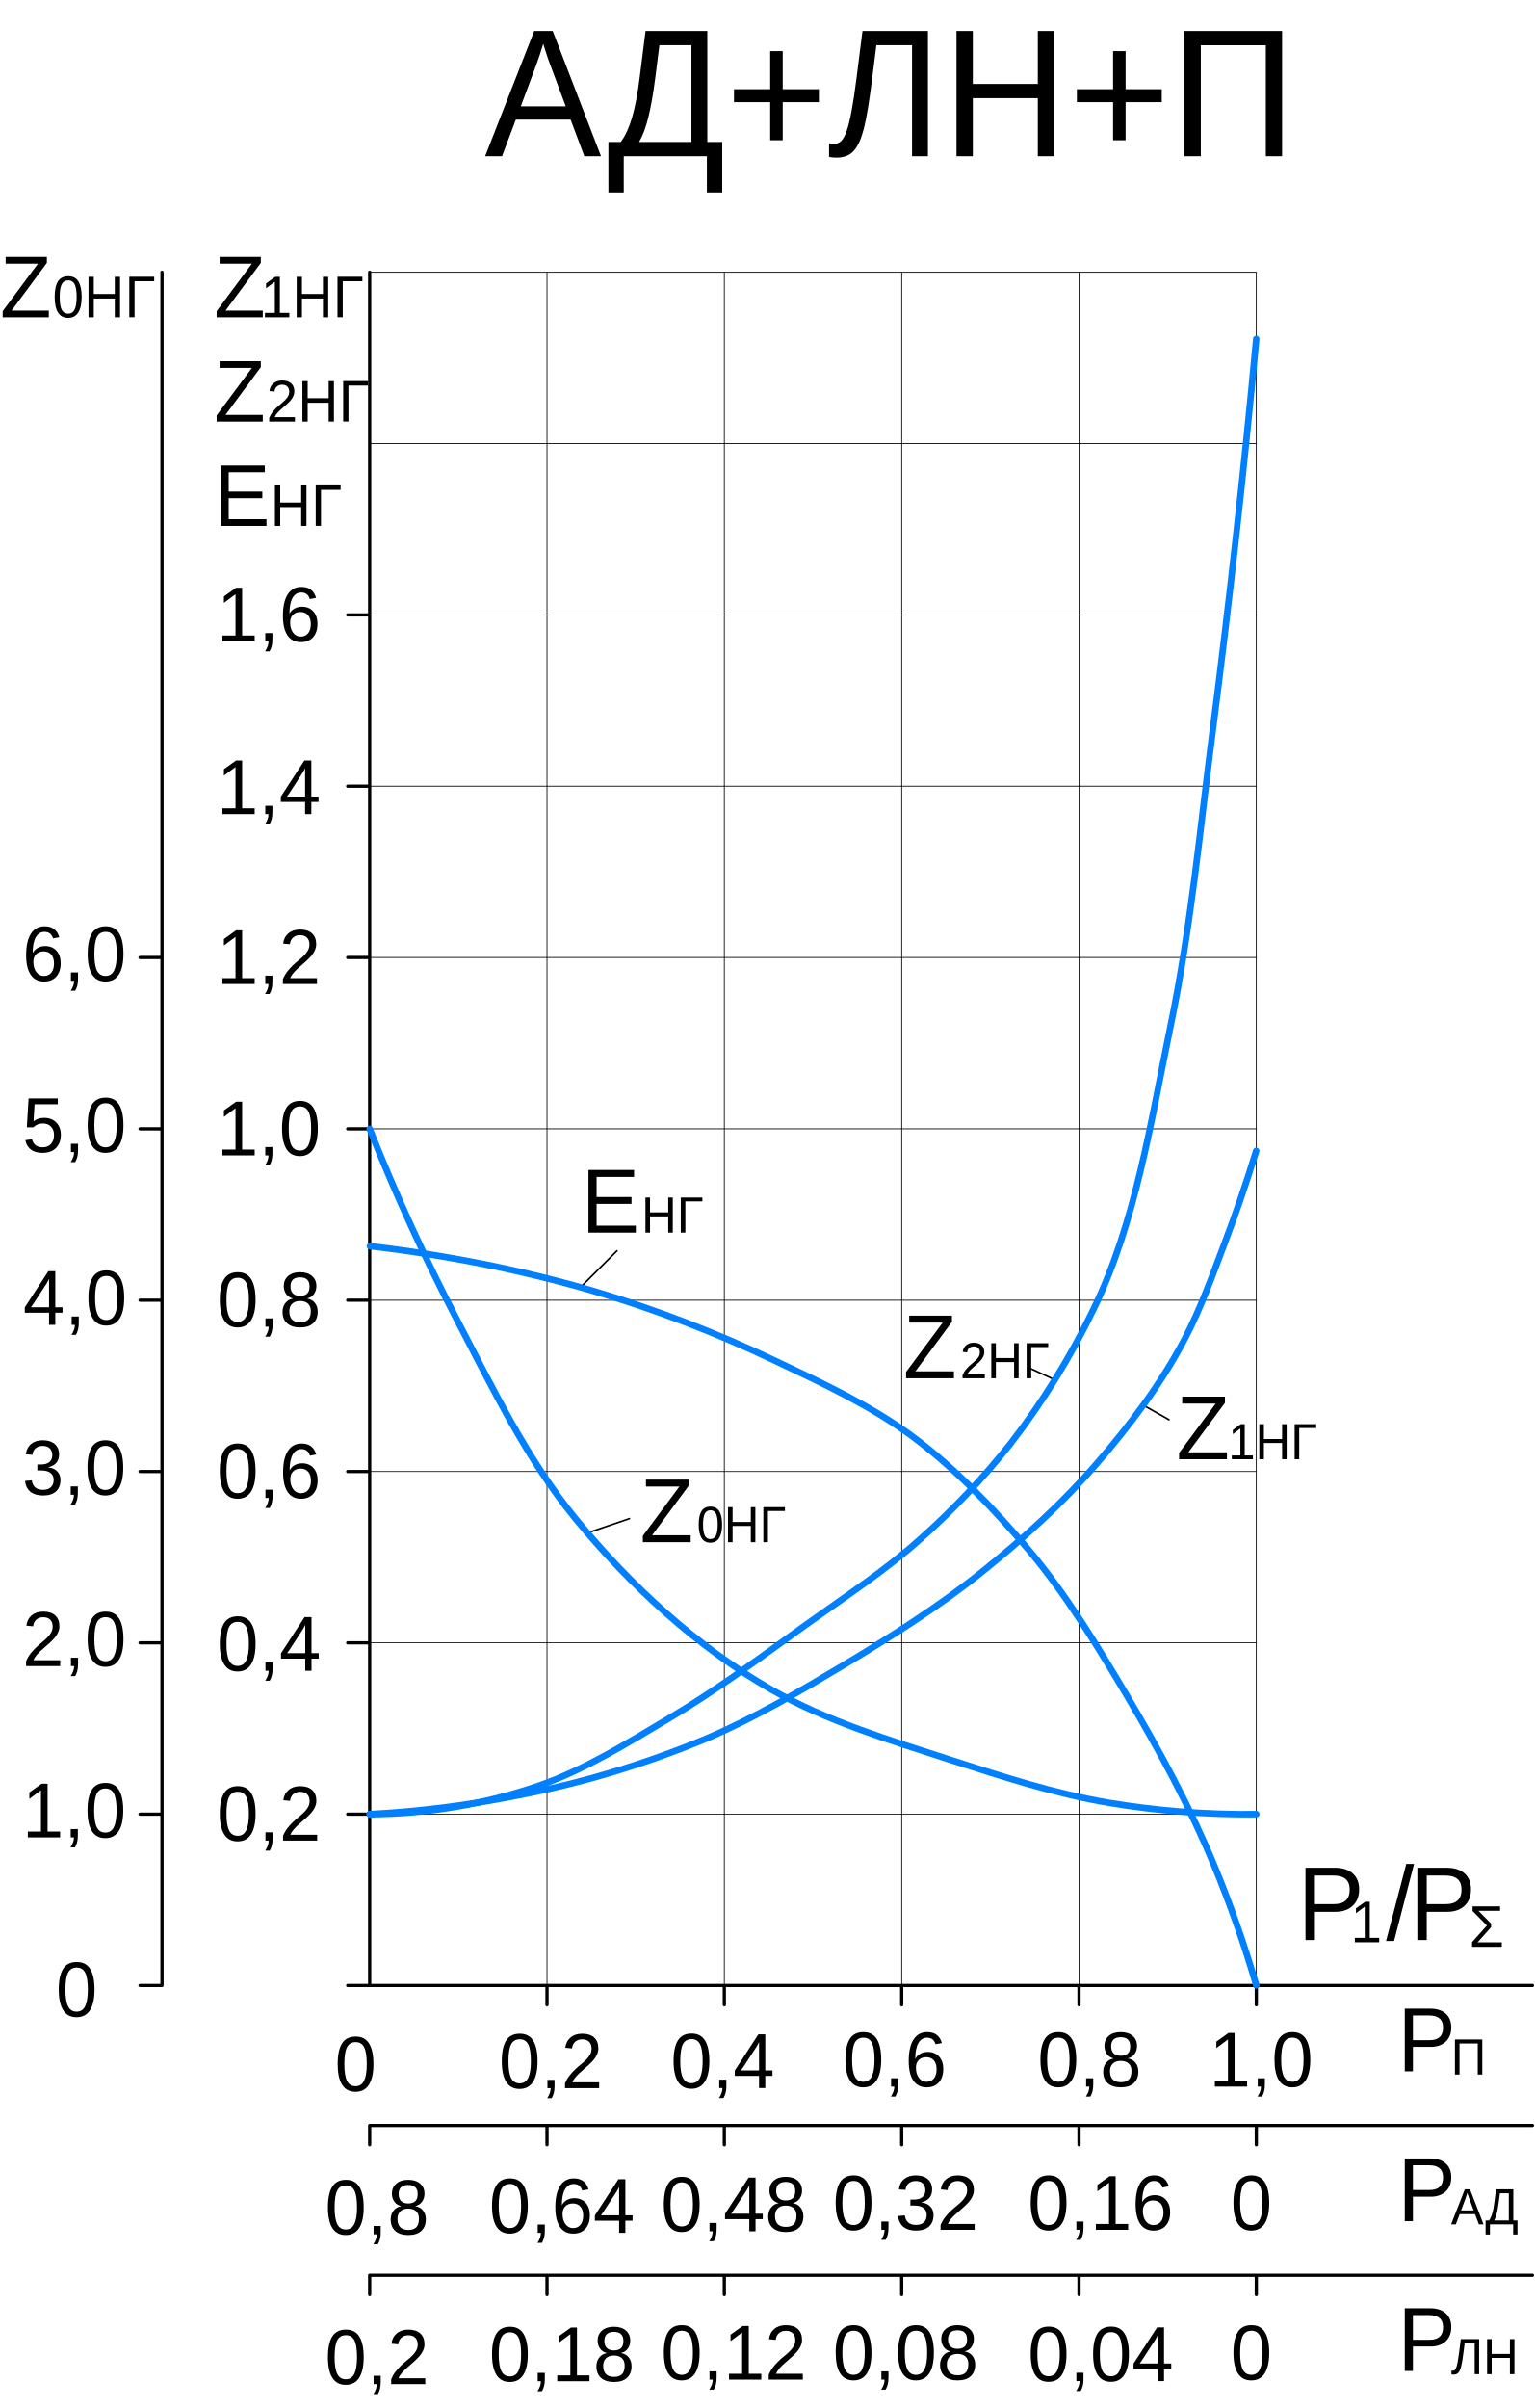
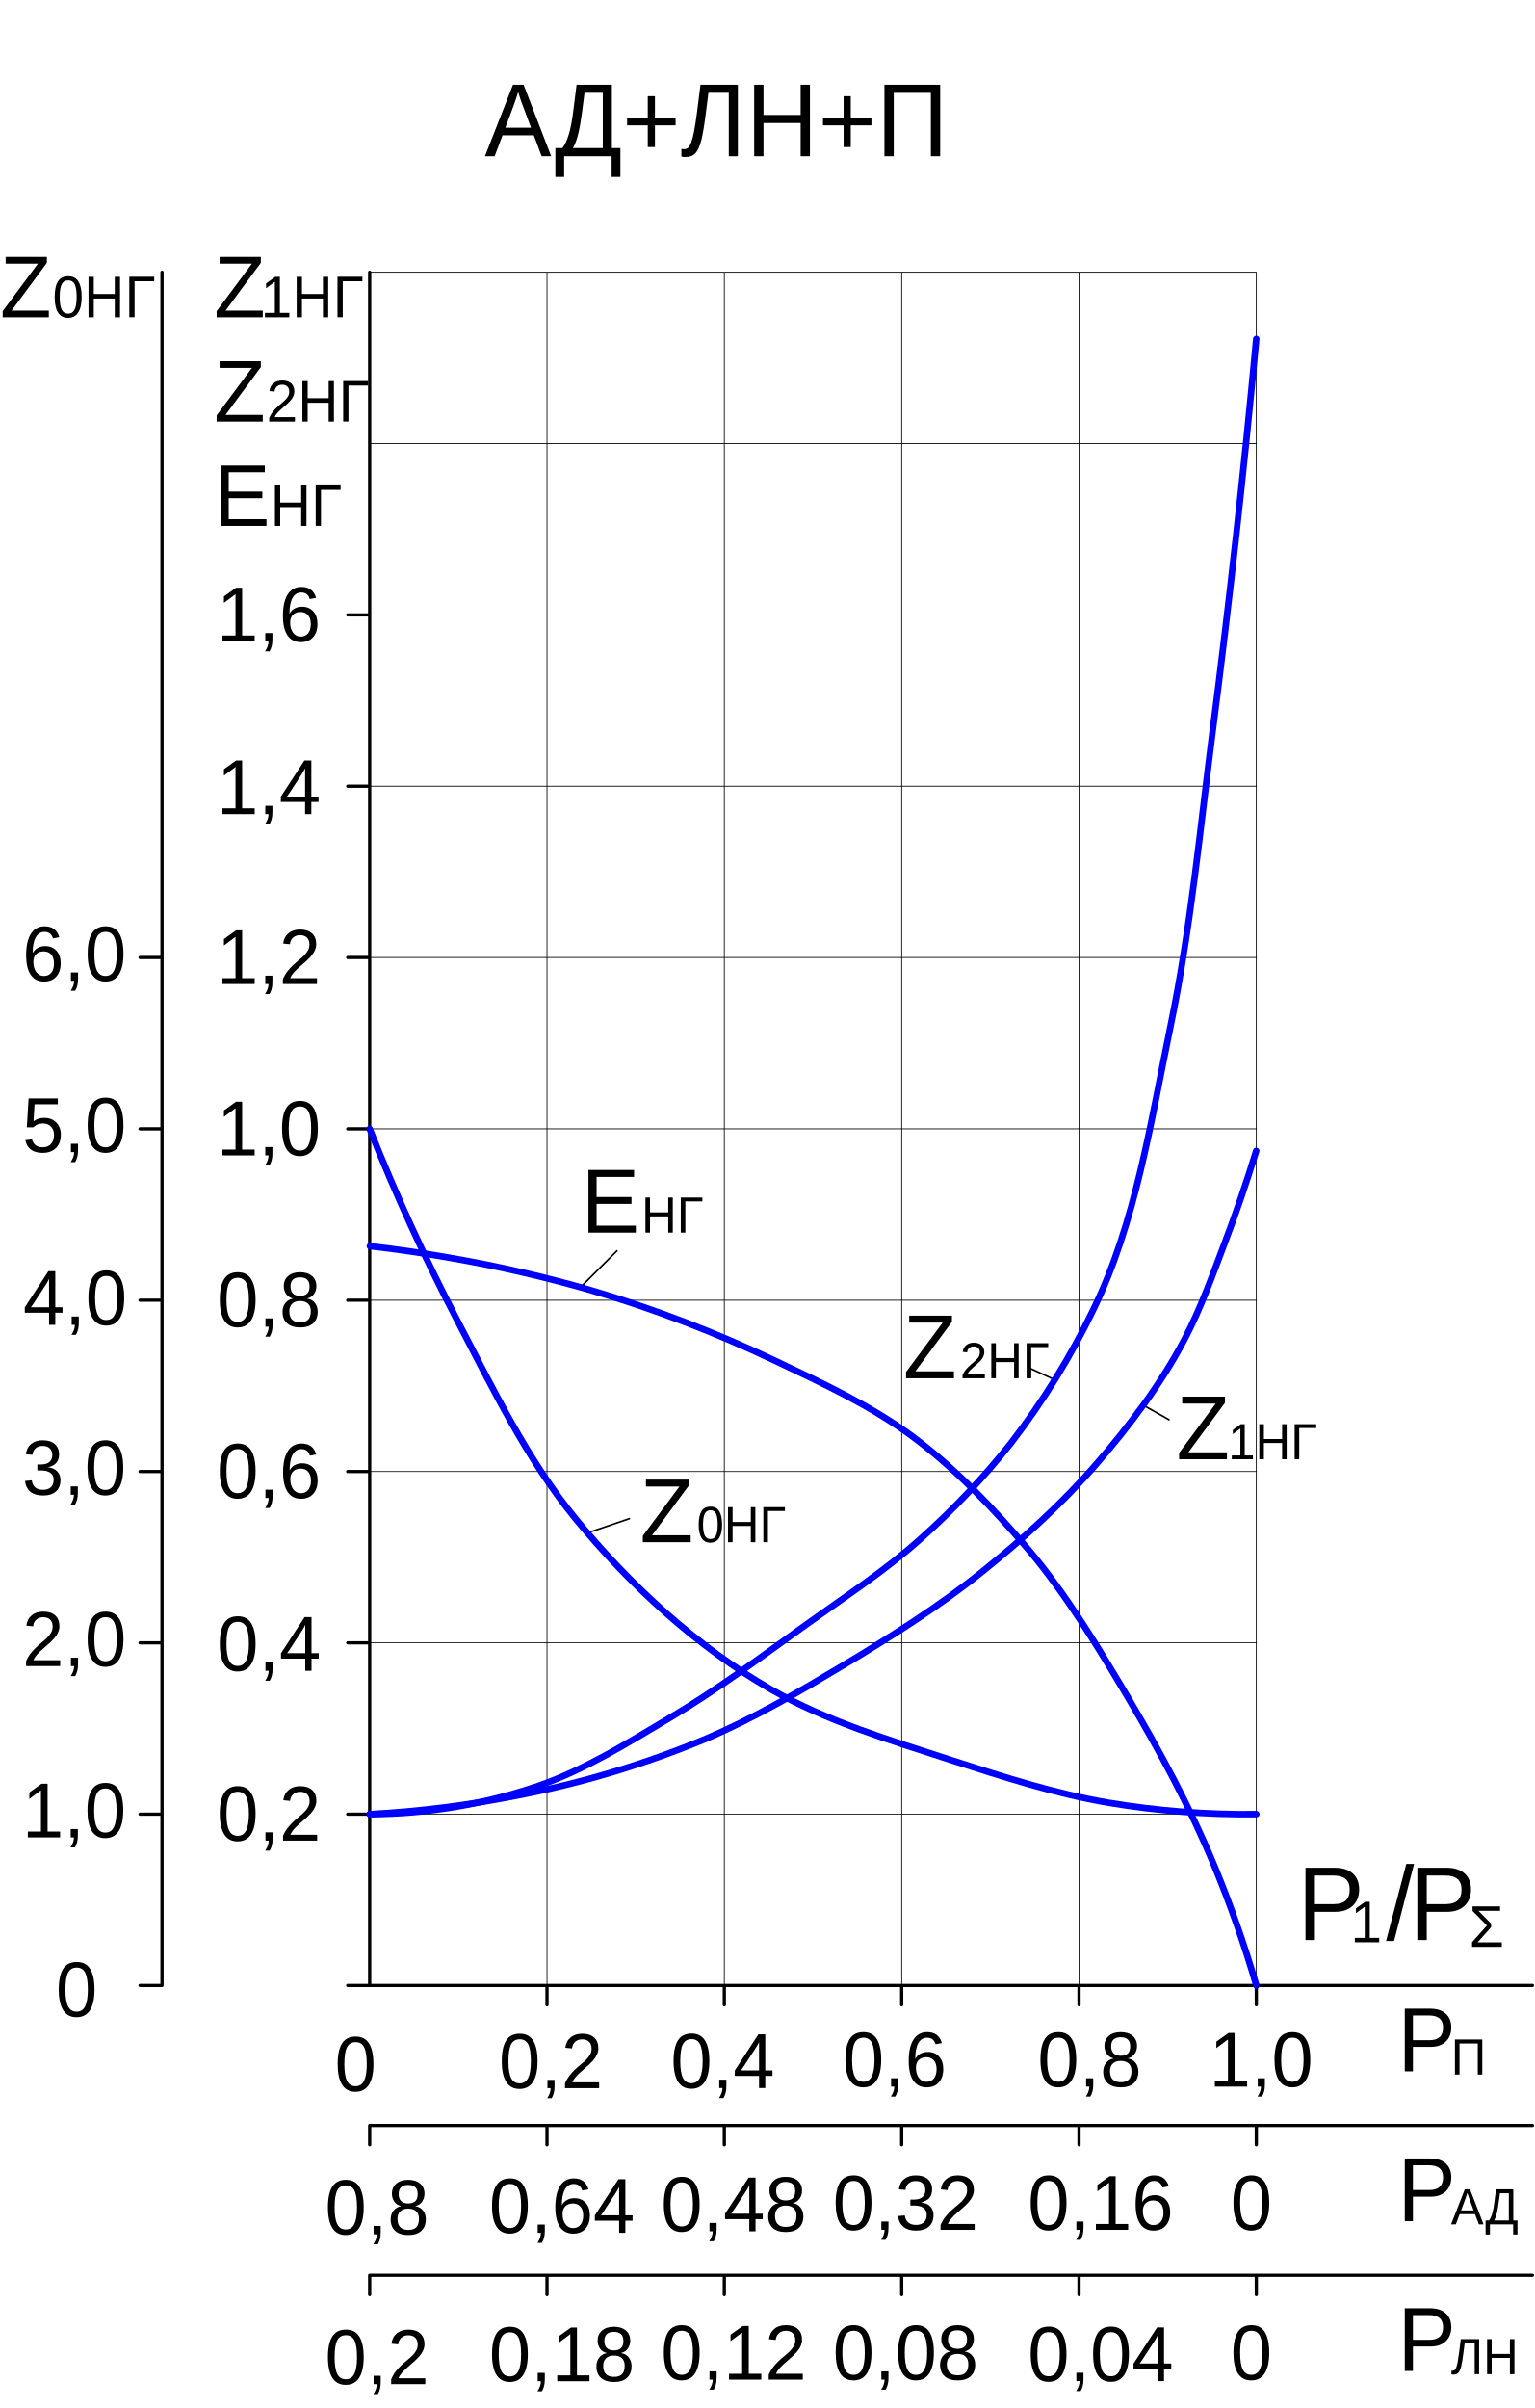
<svg xmlns="http://www.w3.org/2000/svg" width="472.27" height="741.16">
  <path fill="none" stroke="#000" stroke-linecap="round" stroke-linejoin="round" d="M107.05 611.11h6.76M168.4 611.11v5.94M222.99 611.11v5.94M277.59 611.11v5.94M332.18 611.11v5.94M386.77 611.11v5.94M168.4 654.2v5.94M222.99 654.2v5.94M277.59 654.2v5.94M332.18 654.2v5.94M386.77 654.2v5.94M168.4 700.31v5.94M222.99 700.31v5.94M277.59 700.31v5.94M332.18 700.31v5.94M386.77 700.31v5.94M113.81 700.31v5.94M113.81 654.2v5.94M107.05 558.38h6.76M107.05 505.65h6.76M107.05 452.92h6.76M107.05 400.19h6.76M107.05 347.45h6.76M107.05 294.72h6.76M107.05 241.99h6.76M107.05 189.26h6.76M43.11 611.11h6.77M43.11 558.38h6.77M43.11 505.65h6.77M43.11 452.92h6.77M43.11 400.19h6.77M43.11 347.45h6.77M43.11 294.72h6.77M49.88 611.11V83.79M113.81 654.2h357.96M113.81 700.31h357.96M113.81 611.11V83.79M113.81 611.11h357.96" />
  <path fill="none" stroke="#000" stroke-linecap="round" stroke-linejoin="round" stroke-width=".5" d="M178.72 396.21l11.22-11.22M180.86 471.81l12.92-4.39M324.73 424.69l-8.03-3.72M352 432.52l7.88 4.46" />
  <path fill="none" stroke="#000" stroke-linecap="round" stroke-linejoin="round" stroke-width=".25" d="M168.4 83.79v527.32M222.99 83.79v527.32M277.59 83.79v527.32M332.18 83.79v527.32M386.77 83.79v527.32M113.81 83.79h272.96M113.81 136.52h272.96M113.81 189.26h272.96M113.81 241.99h272.96M113.81 294.72h272.96M113.81 347.45h272.96M113.81 400.19h272.96M113.81 452.92h272.96M113.81 505.65h272.96M113.81 558.38h272.96" />
-   <path d="M386.77 611.11a359.43 359.43 0 0 0-13-37c-7.45-17.95-16.8-35.24-26.73-52-9.25-15.57-18.8-31.32-30.41-45.13-10.71-12.59-22.47-24.98-35.71-34.84-12.85-9.5-27.84-16.46-42.38-23.35a387.38 387.38 0 0 0-56.31-21.58 401.53 401.53 0 0 0-43.36-10q-12.45-2.2-25-3.65" fill="none" stroke="#0080ff" stroke-linecap="round" stroke-linejoin="round" stroke-width="2" />
-   <path d="M113.82 558.38a320.72 320.72 0 0 0 45.17-5.68 296.7 296.7 0 0 0 58.45-17.58c14.47-6.18 28.28-14.24 41.83-22.35 14.93-8.94 29.82-18.31 43.35-29.21 12.46-10 24.58-21 35-33.06 10.21-11.8 19.88-24.62 27.12-38.43 4.86-9.25 8.43-19.28 12.15-29.1q5.38-14.2 9.84-28.73" fill="none" stroke="#0080ff" stroke-linecap="round" stroke-linejoin="round" stroke-width="2" />
-   <path d="M113.82 558.38a161.81 161.81 0 0 0 51.89-8.7c14.23-4.91 27.53-13.23 40.6-21 14.5-8.6 28.11-18.76 41.83-28.61 11.91-8.56 24.36-16.62 35.23-26.4a233.68 233.68 0 0 0 27.8-29.43 232.34 232.34 0 0 0 25.42-41.16c13.1-26.88 17.67-57.87 23.79-87.37 6.22-30 9.09-60.71 13-91.14q7.75-60 13.37-120.24" fill="none" stroke="#0080ff" stroke-linecap="round" stroke-linejoin="round" stroke-width="2" />
-   <path d="M386.77 558.38a257.19 257.19 0 0 1-45.43-3.5c-16.44-2.76-32.58-8-48.48-13.13-18.85-6.13-38.47-12-55.44-21.74-22.79-13.06-43.56-32.22-60.24-52.58-14.87-18.15-25.53-40.18-36.5-61.22a627.4 627.4 0 0 1-26.87-58.75" fill="none" stroke="#0080ff" stroke-linecap="round" stroke-linejoin="round" stroke-width="2" />
-   <text transform="matrix(.96 0 0 1 65.87 97.66)" font-size="27" font-family="ArialNarrow, Arial" style="isolation:isolate">Z</text>
-   <text transform="matrix(.96 0 0 1 80.25 97.66)" font-size="18.11" font-family="ArialNarrow, Arial" style="isolation:isolate">1НГ</text>
-   <text transform="matrix(.96 0 0 1 65.87 129.75)" font-size="27" font-family="ArialNarrow, Arial" style="isolation:isolate">Z</text>
-   <text transform="matrix(.96 0 0 1 82.01 129.75)" font-size="18.11" font-family="ArialNarrow, Arial" style="isolation:isolate">2НГ</text>
-   <text transform="matrix(.96 0 0 1 65.87 161.86)" font-size="27" font-family="ArialNarrow, Arial" style="isolation:isolate">E</text>
-   <text transform="matrix(.96 0 0 1 83.22 161.86)" font-size="18.11" font-family="ArialNarrow, Arial" style="isolation:isolate">НГ</text>
-   <text transform="matrix(.96 0 0 1 0 97.66)" font-size="27" font-family="ArialNarrow, Arial" style="isolation:isolate">Z</text>
-   <text transform="matrix(.96 0 0 1 16.16 97.66)" font-size="18.11" font-family="ArialNarrow, Arial" style="isolation:isolate">0НГ</text>
-   <text transform="matrix(.96 0 0 1 399.36 597.11)" font-size="32.32" font-family="ArialNarrow, Arial" letter-spacing="-.02em" style="isolation:isolate">P</text>
-   <text transform="matrix(.96 0 0 1 415.78 597.8)" font-size="18.11" font-family="ArialNarrow, Arial" style="isolation:isolate">1</text>
-   <g style="isolation:isolate" font-size="32.32" font-family="ArialNarrow, Arial">
+   <path d="M386.77 611.11a359.43 359.43 0 0 0-13-37c-7.45-17.95-16.8-35.24-26.73-52-9.25-15.57-18.8-31.32-30.41-45.13-10.71-12.59-22.47-24.98-35.71-34.84-12.85-9.5-27.84-16.46-42.38-23.35a387.38 387.38 0 0 0-56.31-21.58 401.53 401.53 0 0 0-43.36-10q-12.45-2.2-25-3.65" fill="none" stroke="#00f" stroke-linecap="round" stroke-linejoin="round" stroke-width="2" />
+   <path d="M113.82 558.38a320.72 320.72 0 0 0 45.17-5.68 296.7 296.7 0 0 0 58.45-17.58c14.47-6.18 28.28-14.24 41.83-22.35 14.93-8.94 29.82-18.31 43.35-29.21 12.46-10 24.58-21 35-33.06 10.21-11.8 19.88-24.62 27.12-38.43 4.86-9.25 8.43-19.28 12.15-29.1q5.38-14.2 9.84-28.73" fill="none" stroke="#00f" stroke-linecap="round" stroke-linejoin="round" stroke-width="2" />
+   <path d="M113.82 558.38a161.81 161.81 0 0 0 51.89-8.7c14.23-4.91 27.53-13.23 40.6-21 14.5-8.6 28.11-18.76 41.83-28.61 11.91-8.56 24.36-16.62 35.23-26.4a233.68 233.68 0 0 0 27.8-29.43 232.34 232.34 0 0 0 25.42-41.16c13.1-26.88 17.67-57.87 23.79-87.37 6.22-30 9.09-60.71 13-91.14q7.75-60 13.37-120.24" fill="none" stroke="#00f" stroke-linecap="round" stroke-linejoin="round" stroke-width="2" />
+   <path d="M386.77 558.38a257.19 257.19 0 0 1-45.43-3.5c-16.44-2.76-32.58-8-48.48-13.13-18.85-6.13-38.47-12-55.44-21.74-22.79-13.06-43.56-32.22-60.24-52.58-14.87-18.15-25.53-40.18-36.5-61.22a627.4 627.4 0 0 1-26.87-58.75" fill="none" stroke="#00f" stroke-linecap="round" stroke-linejoin="round" stroke-width="2" />
+   <text transform="matrix(.96 0 0 1 65.87 97.66)" font-size="27" font-family="Arial Narrow, Arial" style="isolation:isolate">Z</text>
+   <text transform="matrix(.96 0 0 1 80.25 97.66)" font-size="18.11" font-family="Arial Narrow, Arial" style="isolation:isolate">1НГ</text>
+   <text transform="matrix(.96 0 0 1 65.87 129.75)" font-size="27" font-family="Arial Narrow, Arial" style="isolation:isolate">Z</text>
+   <text transform="matrix(.96 0 0 1 82.01 129.75)" font-size="18.11" font-family="Arial Narrow, Arial" style="isolation:isolate">2НГ</text>
+   <text transform="matrix(.96 0 0 1 65.87 161.86)" font-size="27" font-family="Arial Narrow, Arial" style="isolation:isolate">E</text>
+   <text transform="matrix(.96 0 0 1 83.22 161.86)" font-size="18.11" font-family="Arial Narrow, Arial" style="isolation:isolate">НГ</text>
+   <text transform="matrix(.96 0 0 1 0 97.66)" font-size="27" font-family="Arial Narrow, Arial" style="isolation:isolate">Z</text>
+   <text transform="matrix(.96 0 0 1 16.16 97.66)" font-size="18.11" font-family="Arial Narrow, Arial" style="isolation:isolate">0НГ</text>
+   <text transform="matrix(.96 0 0 1 399.36 597.11)" font-size="32.32" font-family="Arial Narrow, Arial" letter-spacing="-.02em" style="isolation:isolate">P</text>
+   <text transform="matrix(.96 0 0 1 415.78 597.8)" font-size="18.11" font-family="Arial Narrow, Arial" style="isolation:isolate">1</text>
+   <g style="isolation:isolate" font-size="32.32" font-family="Arial Narrow, Arial">
    <text transform="matrix(.96 0 0 1 426.71 597.11)" style="isolation:isolate">/</text>
    <text transform="matrix(.96 0 0 1 433.79 597.11)" letter-spacing="-.02em" style="isolation:isolate">P</text>
  </g>
  <text transform="matrix(.96 0 0 1 452.27 599.21)" font-size="18.11" font-family="Arial Narrow, Arial" style="isolation:isolate">Ʃ</text>
-   <text transform="matrix(.96 0 0 1 197.05 474.68)" font-size="28.02" font-family="ArialNarrow, Arial">Z</text>
-   <text transform="matrix(.96 0 0 1 214.52 474.68)" font-size="15.69" font-family="ArialNarrow, Arial">0НГ</text>
-   <text transform="matrix(.96 0 0 1 178.96 379.39)" font-size="28.02" font-family="ArialNarrow, Arial">E</text>
-   <text transform="matrix(.96 0 0 1 197.48 379.39)" font-size="15.69" font-family="ArialNarrow, Arial">НГ</text>
-   <text transform="matrix(.96 0 0 1 362.14 449.15)" font-size="28.02" font-family="ArialNarrow, Arial">Z</text>
-   <text transform="matrix(.96 0 0 1 378.08 449.15)" font-size="15.69" font-family="ArialNarrow, Arial">1НГ</text>
-   <text transform="matrix(.96 0 0 1 278.09 424.23)" font-size="28.02" font-family="ArialNarrow, Arial">Z</text>
-   <text transform="matrix(.96 0 0 1 295.57 424.23)" font-size="15.69" font-family="ArialNarrow, Arial">2НГ</text>
-   <text transform="matrix(.96 0 0 1 430.27 637.53)" font-size="28.02" font-family="ArialNarrow, Arial" letter-spacing="-.01em">P</text>
-   <text transform="matrix(.96 0 0 1 446.7 638.53)" font-size="15.69" font-family="ArialNarrow, Arial">П</text>
-   <text transform="matrix(.96 0 0 1 430.27 683.64)" font-size="28.02" font-family="ArialNarrow, Arial" letter-spacing="-.01em">P</text>
-   <text transform="matrix(.96 0 0 1 446.7 684.64)" font-size="15.69" font-family="ArialNarrow, Arial">АД</text>
-   <text transform="matrix(.96 0 0 1 430.27 729.75)" font-size="28.02" font-family="ArialNarrow, Arial" letter-spacing="-.01em">P</text>
-   <text transform="matrix(.96 0 0 1 446.7 730.75)" font-size="15.69" font-family="ArialNarrow, Arial">ЛН</text>
-   <text transform="matrix(.96 0 0 1 103.06 643.6)" font-size="24" font-family="ArialNarrow, Arial">0</text>
-   <text transform="matrix(.96 0 0 1 153.58 642.72)" font-size="24" font-family="ArialNarrow, Arial">0,2</text>
-   <text transform="matrix(.96 0 0 1 206.47 642.67)" font-size="24" font-family="ArialNarrow, Arial">0,4</text>
-   <text transform="matrix(.96 0 0 1 259.37 642.23)" font-size="24" font-family="ArialNarrow, Arial">0,6</text>
-   <text transform="matrix(.96 0 0 1 319.41 642.23)" font-size="24" font-family="ArialNarrow, Arial">0,8</text>
-   <text transform="matrix(.96 0 0 1 372.25 642.23)" font-size="24" font-family="ArialNarrow, Arial">1,0</text>
-   <text transform="matrix(.96 0 0 1 100.06 687.69)" font-size="24" font-family="ArialNarrow, Arial">0,8</text>
-   <text transform="matrix(.96 0 0 1 150.58 687.25)" font-size="24" font-family="ArialNarrow, Arial">0,64</text>
-   <text transform="matrix(.96 0 0 1 203.47 686.76)" font-size="24" font-family="ArialNarrow, Arial">0,48</text>
-   <text transform="matrix(.96 0 0 1 256.37 686.32)" font-size="24" font-family="ArialNarrow, Arial">0,32</text>
-   <text transform="matrix(.96 0 0 1 316.41 686.32)" font-size="24" font-family="ArialNarrow, Arial">0,16</text>
-   <text transform="matrix(.96 0 0 1 378.83 686.32)" font-size="24" font-family="ArialNarrow, Arial">0</text>
-   <text transform="matrix(.96 0 0 1 100.06 733.8)" font-size="24" font-family="ArialNarrow, Arial">0,2</text>
-   <text transform="matrix(.96 0 0 1 150.58 732.92)" font-size="24" font-family="ArialNarrow, Arial">0,18</text>
-   <text transform="matrix(.96 0 0 1 203.47 732.43)" font-size="24" font-family="ArialNarrow, Arial">0,12</text>
-   <text transform="matrix(.96 0 0 1 256.37 732.43)" font-size="24" font-family="ArialNarrow, Arial">0,08</text>
-   <text transform="matrix(.96 0 0 1 316.41 732.87)" font-size="24" font-family="ArialNarrow, Arial">0,04</text>
-   <text transform="matrix(.96 0 0 1 378.83 732.43)" font-size="24" font-family="ArialNarrow, Arial">0</text>
-   <text transform="matrix(.96 0 0 1 149.25 48.08)" font-size="56.03" font-family="ArialNarrow, Arial">АД+ЛН+П</text>
-   <text transform="matrix(.96 0 0 1 66.77 566.53)" font-size="24" font-family="ArialNarrow, Arial">0,2</text>
-   <text transform="matrix(.96 0 0 1 66.77 514.24)" font-size="24" font-family="ArialNarrow, Arial">0,4</text>
-   <text transform="matrix(.96 0 0 1 66.77 461.07)" font-size="24" font-family="ArialNarrow, Arial">0,6</text>
-   <text transform="matrix(.96 0 0 1 66.77 408.34)" font-size="24" font-family="ArialNarrow, Arial">0,8</text>
-   <text transform="matrix(.96 0 0 1 66.72 355.61)" font-size="24" font-family="ArialNarrow, Arial">1,0</text>
-   <text transform="matrix(.96 0 0 1 66.72 302.87)" font-size="24" font-family="ArialNarrow, Arial">1,2</text>
-   <text transform="matrix(.96 0 0 1 66.72 250.58)" font-size="24" font-family="ArialNarrow, Arial">1,4</text>
-   <text transform="matrix(.96 0 0 1 66.72 197.41)" font-size="24" font-family="ArialNarrow, Arial">1,6</text>
-   <text transform="matrix(.96 0 0 1 6.82 565.53)" font-size="24" font-family="ArialNarrow, Arial">1,0</text>
-   <text transform="matrix(.96 0 0 1 6.88 512.8)" font-size="24" font-family="ArialNarrow, Arial">2,0</text>
-   <text transform="matrix(.96 0 0 1 6.82 460.07)" font-size="24" font-family="ArialNarrow, Arial">3,0</text>
-   <text transform="matrix(.96 0 0 1 7.11 407.77)" font-size="24" font-family="ArialNarrow, Arial">4,0</text>
-   <text transform="matrix(.96 0 0 1 6.88 354.61)" font-size="24" font-family="ArialNarrow, Arial">5,0</text>
-   <text transform="matrix(.96 0 0 1 6.88 301.87)" font-size="24" font-family="ArialNarrow, Arial">6,0</text>
-   <text transform="matrix(.96 0 0 1 17.19 620.65)" font-size="24" font-family="ArialNarrow, Arial">0</text>
+   <text transform="matrix(.96 0 0 1 197.05 474.68)" font-size="28.02" font-family="Arial Narrow, Arial">Z</text>
+   <text transform="matrix(.96 0 0 1 214.52 474.68)" font-size="15.69" font-family="Arial Narrow, Arial">0НГ</text>
+   <text transform="matrix(.96 0 0 1 178.96 379.39)" font-size="28.02" font-family="Arial Narrow, Arial">E</text>
+   <text transform="matrix(.96 0 0 1 197.48 379.39)" font-size="15.69" font-family="Arial Narrow, Arial">НГ</text>
+   <text transform="matrix(.96 0 0 1 362.14 449.15)" font-size="28.02" font-family="Arial Narrow, Arial">Z</text>
+   <text transform="matrix(.96 0 0 1 378.08 449.15)" font-size="15.69" font-family="Arial Narrow, Arial">1НГ</text>
+   <text transform="matrix(.96 0 0 1 278.09 424.23)" font-size="28.02" font-family="Arial Narrow, Arial">Z</text>
+   <text transform="matrix(.96 0 0 1 295.57 424.23)" font-size="15.69" font-family="Arial Narrow, Arial">2НГ</text>
+   <text transform="matrix(.96 0 0 1 430.27 637.53)" font-size="28.02" font-family="Arial Narrow, Arial" letter-spacing="-.01em">P</text>
+   <text transform="matrix(.96 0 0 1 446.7 638.53)" font-size="15.69" font-family="Arial Narrow, Arial">П</text>
+   <text transform="matrix(.96 0 0 1 430.27 683.64)" font-size="28.02" font-family="Arial Narrow, Arial" letter-spacing="-.01em">P</text>
+   <text transform="matrix(.96 0 0 1 446.7 684.64)" font-size="15.69" font-family="Arial Narrow, Arial">АД</text>
+   <text transform="matrix(.96 0 0 1 430.27 729.75)" font-size="28.02" font-family="Arial Narrow, Arial" letter-spacing="-.01em">P</text>
+   <text transform="matrix(.96 0 0 1 446.7 730.75)" font-size="15.69" font-family="Arial Narrow, Arial">ЛН</text>
+   <text transform="matrix(.96 0 0 1 103.06 643.6)" font-size="24" font-family="Arial Narrow, Arial">0</text>
+   <text transform="matrix(.96 0 0 1 153.58 642.72)" font-size="24" font-family="Arial Narrow, Arial">0,2</text>
+   <text transform="matrix(.96 0 0 1 206.47 642.67)" font-size="24" font-family="Arial Narrow, Arial">0,4</text>
+   <text transform="matrix(.96 0 0 1 259.37 642.23)" font-size="24" font-family="Arial Narrow, Arial">0,6</text>
+   <text transform="matrix(.96 0 0 1 319.41 642.23)" font-size="24" font-family="Arial Narrow, Arial">0,8</text>
+   <text transform="matrix(.96 0 0 1 372.25 642.23)" font-size="24" font-family="Arial Narrow, Arial">1,0</text>
+   <text transform="matrix(.96 0 0 1 100.06 687.69)" font-size="24" font-family="Arial Narrow, Arial">0,8</text>
+   <text transform="matrix(.96 0 0 1 150.58 687.25)" font-size="24" font-family="Arial Narrow, Arial">0,64</text>
+   <text transform="matrix(.96 0 0 1 203.47 686.76)" font-size="24" font-family="Arial Narrow, Arial">0,48</text>
+   <text transform="matrix(.96 0 0 1 256.37 686.32)" font-size="24" font-family="Arial Narrow, Arial">0,32</text>
+   <text transform="matrix(.96 0 0 1 316.41 686.32)" font-size="24" font-family="Arial Narrow, Arial">0,16</text>
+   <text transform="matrix(.96 0 0 1 378.83 686.32)" font-size="24" font-family="Arial Narrow, Arial">0</text>
+   <text transform="matrix(.96 0 0 1 100.06 733.8)" font-size="24" font-family="Arial Narrow, Arial">0,2</text>
+   <text transform="matrix(.96 0 0 1 150.58 732.92)" font-size="24" font-family="Arial Narrow, Arial">0,18</text>
+   <text transform="matrix(.96 0 0 1 203.47 732.43)" font-size="24" font-family="Arial Narrow, Arial">0,12</text>
+   <text transform="matrix(.96 0 0 1 256.37 732.43)" font-size="24" font-family="Arial Narrow, Arial">0,08</text>
+   <text transform="matrix(.96 0 0 1 316.41 732.87)" font-size="24" font-family="Arial Narrow, Arial">0,04</text>
+   <text transform="matrix(.96 0 0 1 378.83 732.43)" font-size="24" font-family="Arial Narrow, Arial">0</text>
+   <text transform="matrix(.96 0 0 1 149.25 48.08)" font-size="32" font-family="Arial Narrow, Arial">АД+ЛН+П</text>
+   <text transform="matrix(.96 0 0 1 66.77 566.53)" font-size="24" font-family="Arial Narrow, Arial">0,2</text>
+   <text transform="matrix(.96 0 0 1 66.77 514.24)" font-size="24" font-family="Arial Narrow, Arial">0,4</text>
+   <text transform="matrix(.96 0 0 1 66.77 461.07)" font-size="24" font-family="Arial Narrow, Arial">0,6</text>
+   <text transform="matrix(.96 0 0 1 66.77 408.34)" font-size="24" font-family="Arial Narrow, Arial">0,8</text>
+   <text transform="matrix(.96 0 0 1 66.72 355.61)" font-size="24" font-family="Arial Narrow, Arial">1,0</text>
+   <text transform="matrix(.96 0 0 1 66.72 302.87)" font-size="24" font-family="Arial Narrow, Arial">1,2</text>
+   <text transform="matrix(.96 0 0 1 66.72 250.58)" font-size="24" font-family="Arial Narrow, Arial">1,4</text>
+   <text transform="matrix(.96 0 0 1 66.72 197.41)" font-size="24" font-family="Arial Narrow, Arial">1,6</text>
+   <text transform="matrix(.96 0 0 1 6.82 565.53)" font-size="24" font-family="Arial Narrow, Arial">1,0</text>
+   <text transform="matrix(.96 0 0 1 6.88 512.8)" font-size="24" font-family="Arial Narrow, Arial">2,0</text>
+   <text transform="matrix(.96 0 0 1 6.82 460.07)" font-size="24" font-family="Arial Narrow, Arial">3,0</text>
+   <text transform="matrix(.96 0 0 1 7.11 407.77)" font-size="24" font-family="Arial Narrow, Arial">4,0</text>
+   <text transform="matrix(.96 0 0 1 6.88 354.61)" font-size="24" font-family="Arial Narrow, Arial">5,0</text>
+   <text transform="matrix(.96 0 0 1 6.88 301.87)" font-size="24" font-family="Arial Narrow, Arial">6,0</text>
+   <text transform="matrix(.96 0 0 1 17.19 620.65)" font-size="24" font-family="Arial Narrow, Arial">0</text>
</svg>
